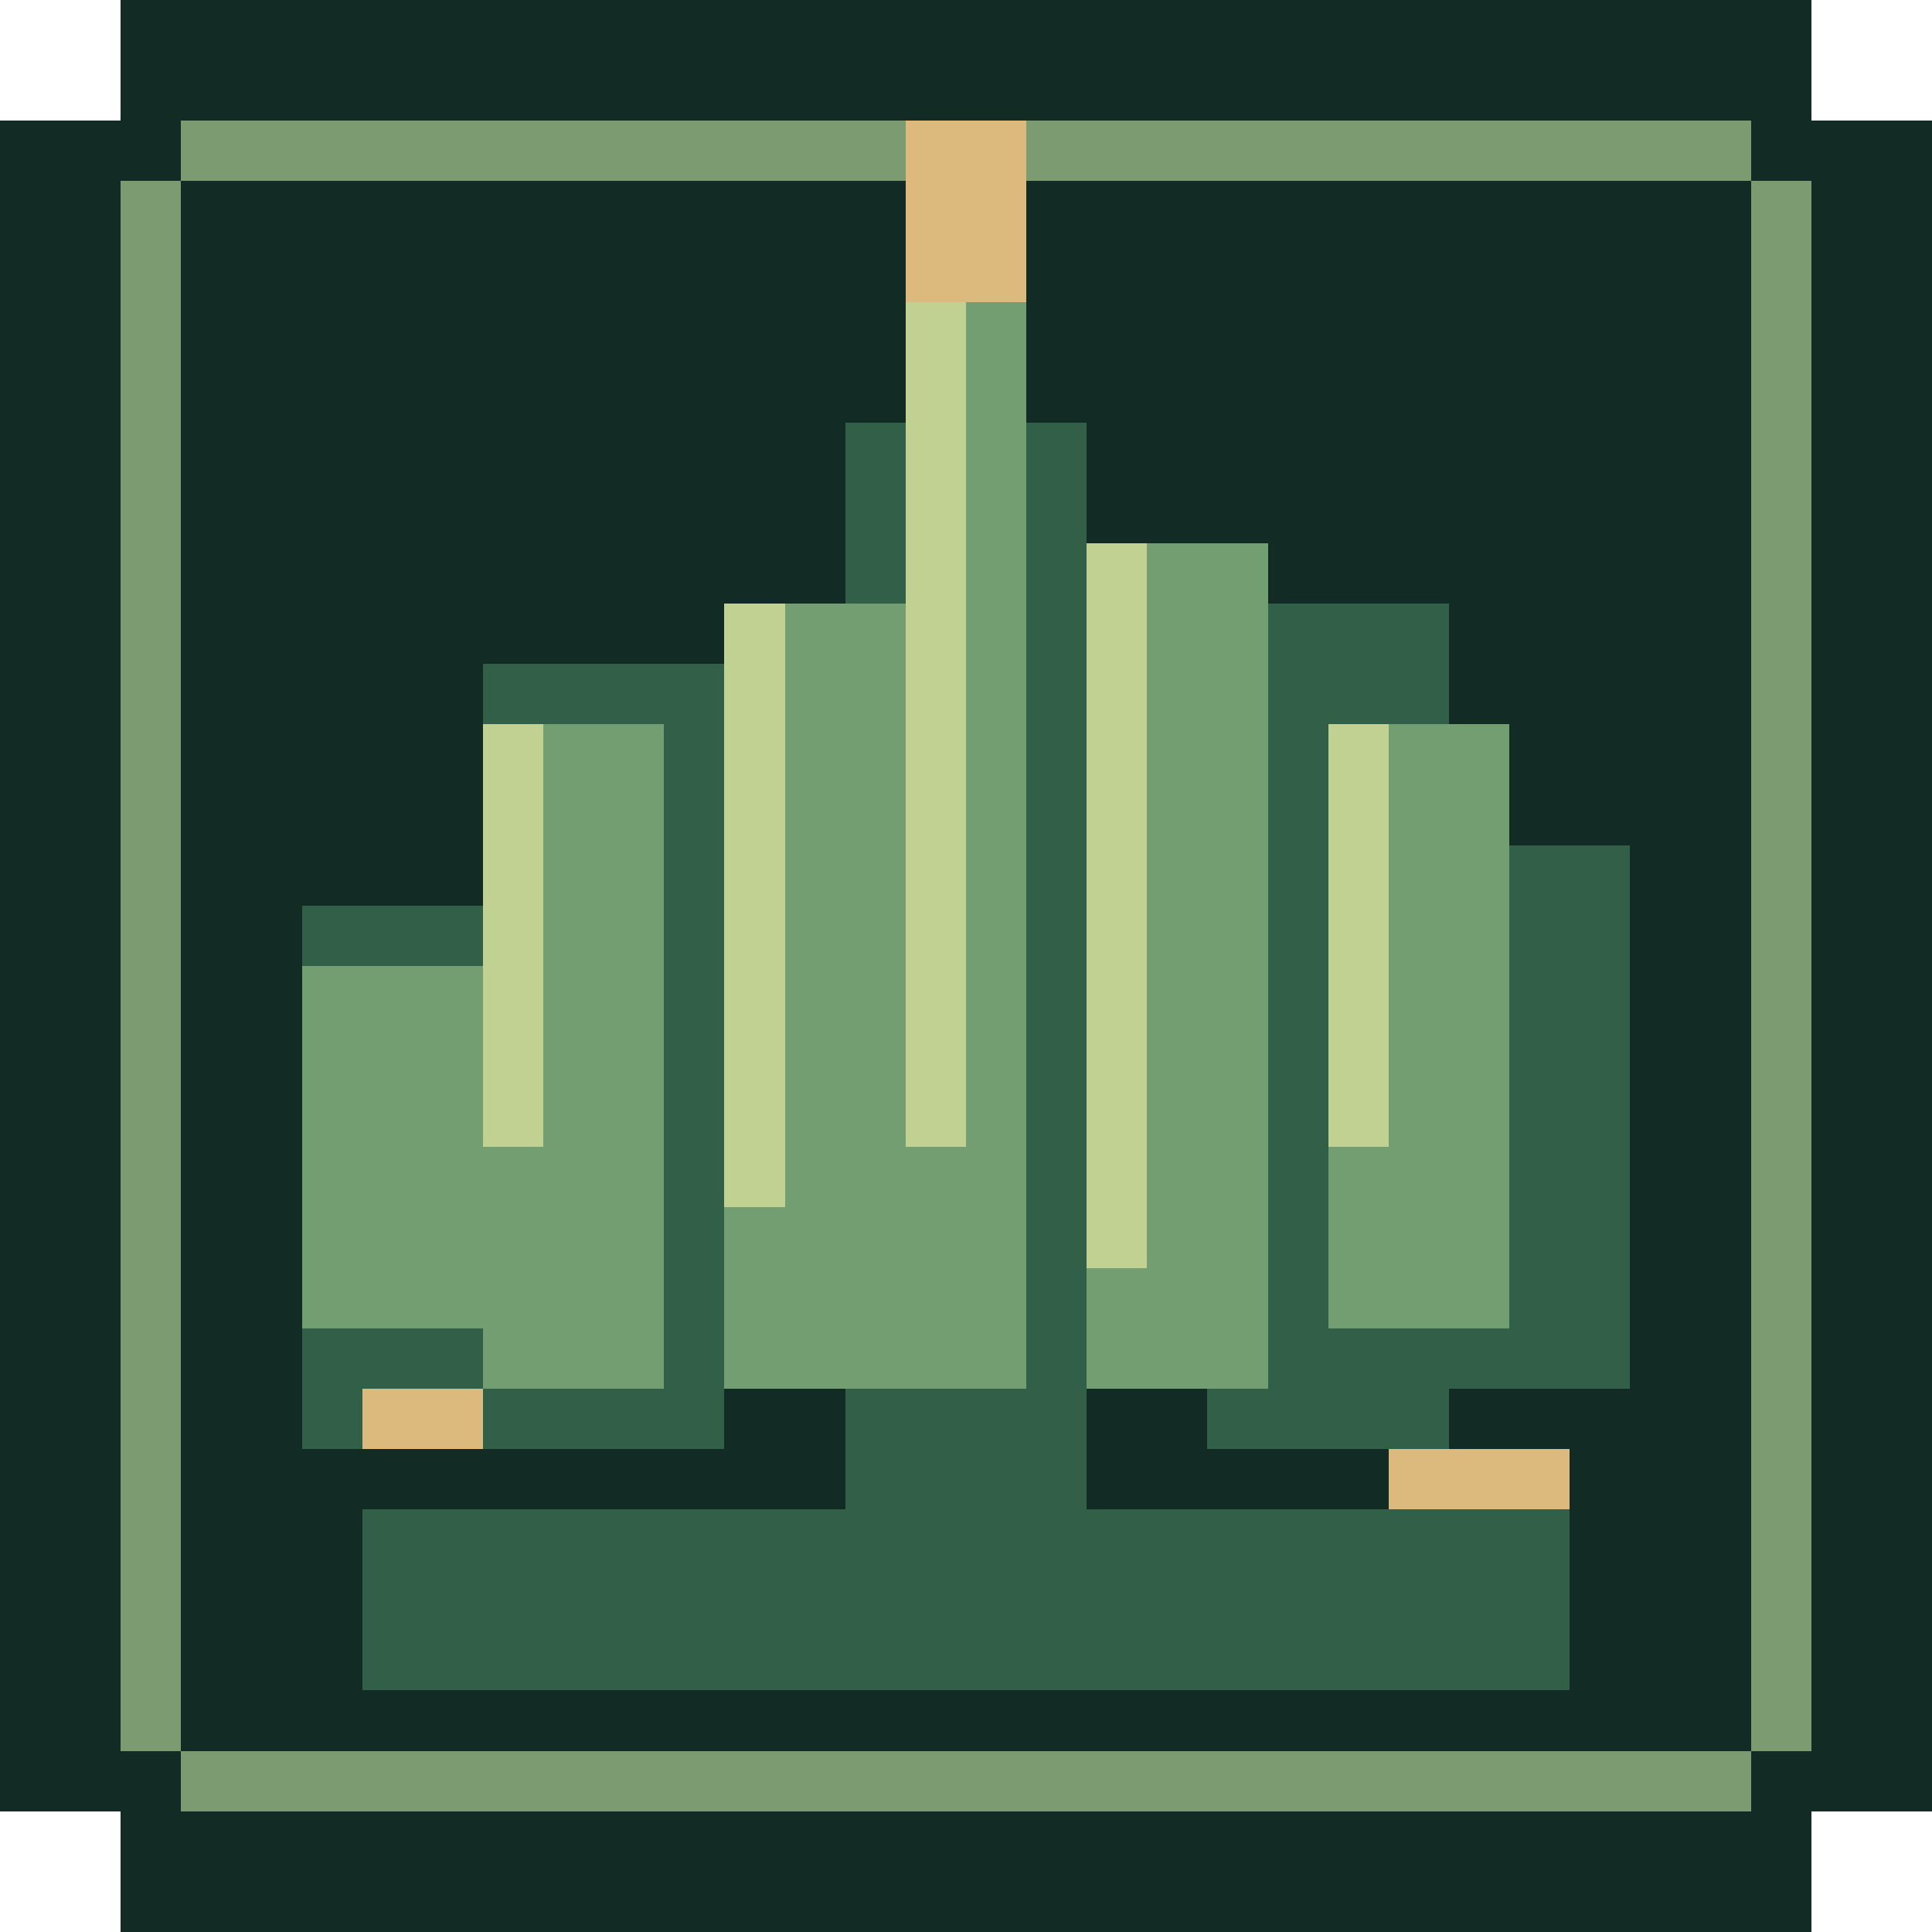
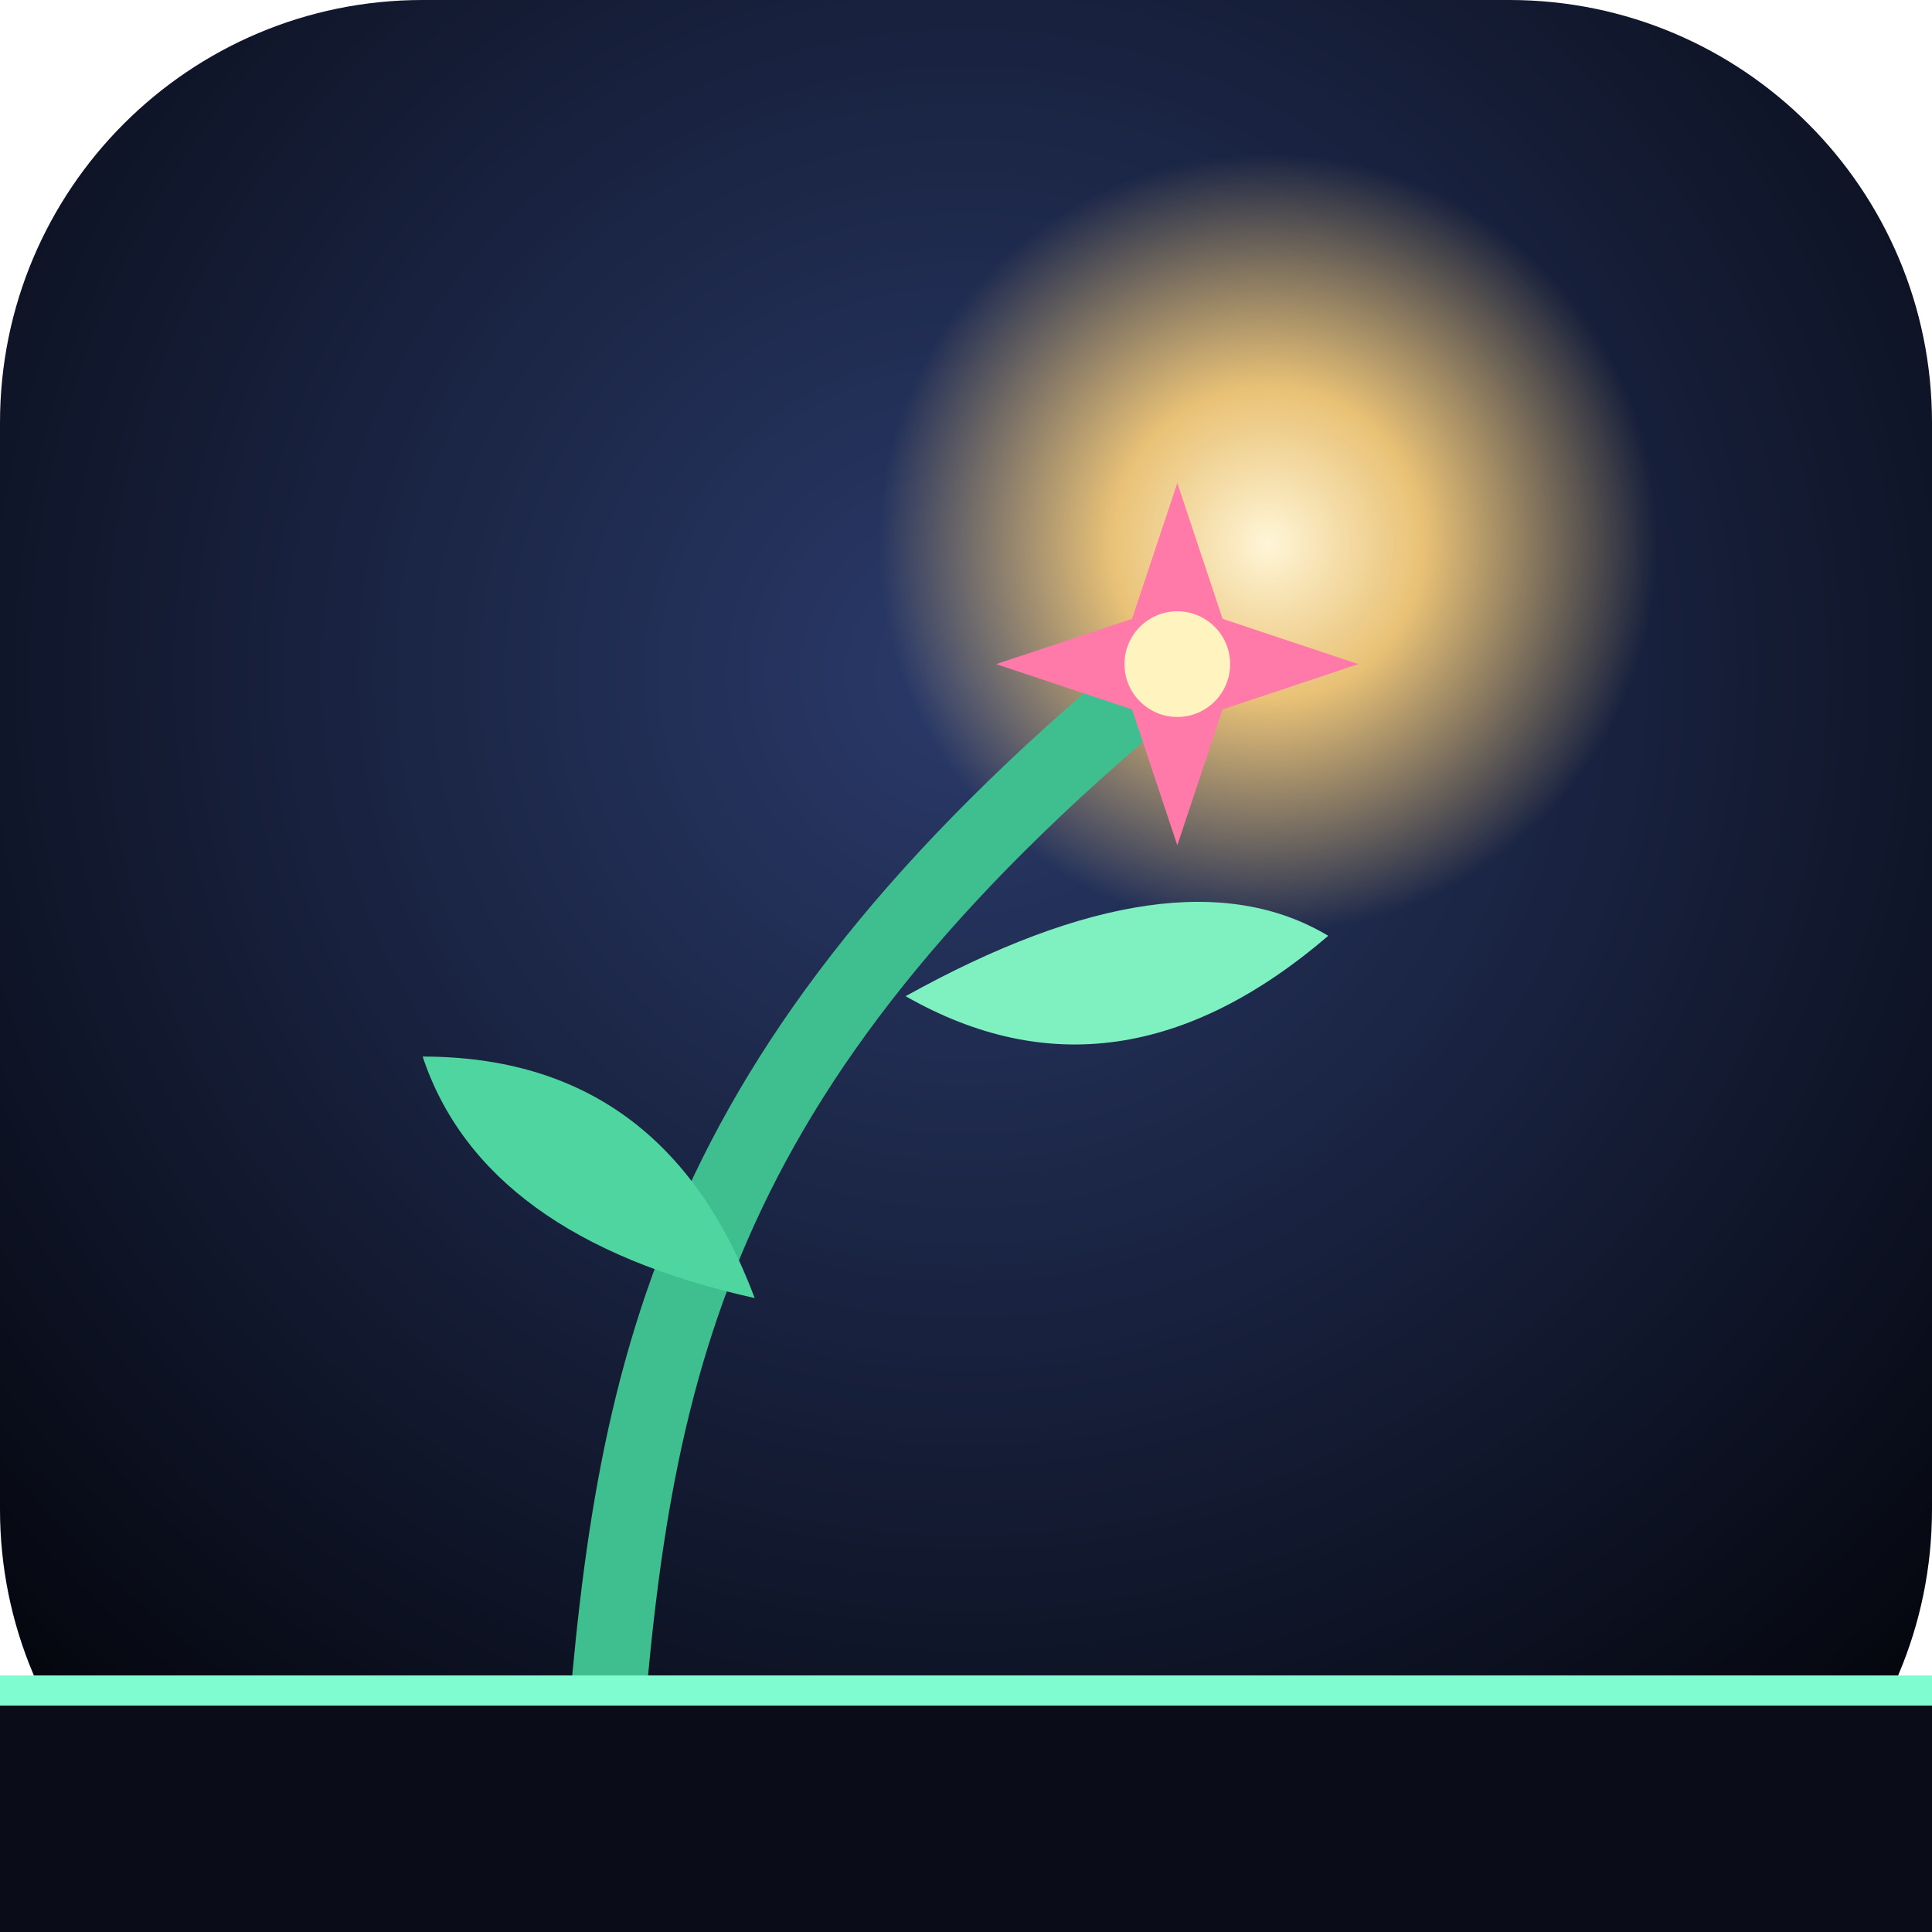
- <svg xmlns="http://www.w3.org/2000/svg" width="128" height="128" viewBox="0 0 32 32" shape-rendering="crispEdges">
-   <path fill="#122b25" d="M2 0h28v2h2v28h-2v2H2v-2H0V2h2z" />
-   <path fill="#7d9b70" d="M3 2h26v1H3zM2 3h1v26H2zM3 29h26v1H3zM29 3h1v26h-1z" />
-   <path fill="#315f48" d="M6 25h20v3H6zM14 7h4v19h-4zM8 11h4v13H8zM5 15h5v9H5zM20 10h4v14h-4zM24 14h3v9h-3z" />
-   <path fill="#739e72" d="M15 5h2v18h-2zM12 10h3v13h-3zM8 12h3v11H8zM5 16h3v6H5zM18 9h3v14h-3zM22 12h3v10h-3z" />
-   <path fill="#c1d192" d="M15 5h1v14h-1zM12 10h1v10h-1zM8 12h1v7H8zM18 9h1v12h-1zM22 12h1v7h-1z" />
-   <path fill="#dcba7d" d="M15 2h2v3h-2zM6 23h2v1H6zM23 24h3v1h-3z" />
+ <svg xmlns="http://www.w3.org/2000/svg" width="128" height="128" viewBox="0 0 128 128">
+   <defs>
+     <radialGradient id="sky" cx="50%" cy="35%" r="70%">
+       <stop offset="0" stop-color="#2a3a6a" />
+       <stop offset="1" stop-color="#05070f" />
+     </radialGradient>
+     <radialGradient id="sun" cx="50%" cy="50%" r="50%">
+       <stop offset="0" stop-color="#fff6d8" />
+       <stop offset="0.4" stop-color="#ffd27a" stop-opacity="0.9" />
+       <stop offset="1" stop-color="#ffd27a" stop-opacity="0" />
+     </radialGradient>
+   </defs>
+   <rect width="128" height="128" rx="28" fill="url(#sky)" />
+   <circle cx="84" cy="36" r="26" fill="url(#sun)" />
+   <path d="M40 116 C 42 90, 46 70, 78 44" stroke="#3fbf8f" stroke-width="5" fill="none" stroke-linecap="round" />
+   <path d="M50 86 q-18 -4 -22 -16 q16 0 22 16z" fill="#4fd6a0" />
+   <path d="M60 66 q18 -10 28 -4 q-14 12 -28 4z" fill="#7ff0c0" />
+   <g transform="translate(78 44)">
+     <path d="M0 -12 L3 -3 L12 0 L3 3 L0 12 L-3 3 L-12 0 L-3 -3Z" fill="#ff7aa8" />
+     <circle r="3.5" fill="#fff4c0" />
+   </g>
+   <rect x="0" y="112" width="128" height="16" fill="#0a0d18" />
+   <path d="M0 112 L128 112" stroke="#7ffcd0" stroke-width="2" />
</svg>
